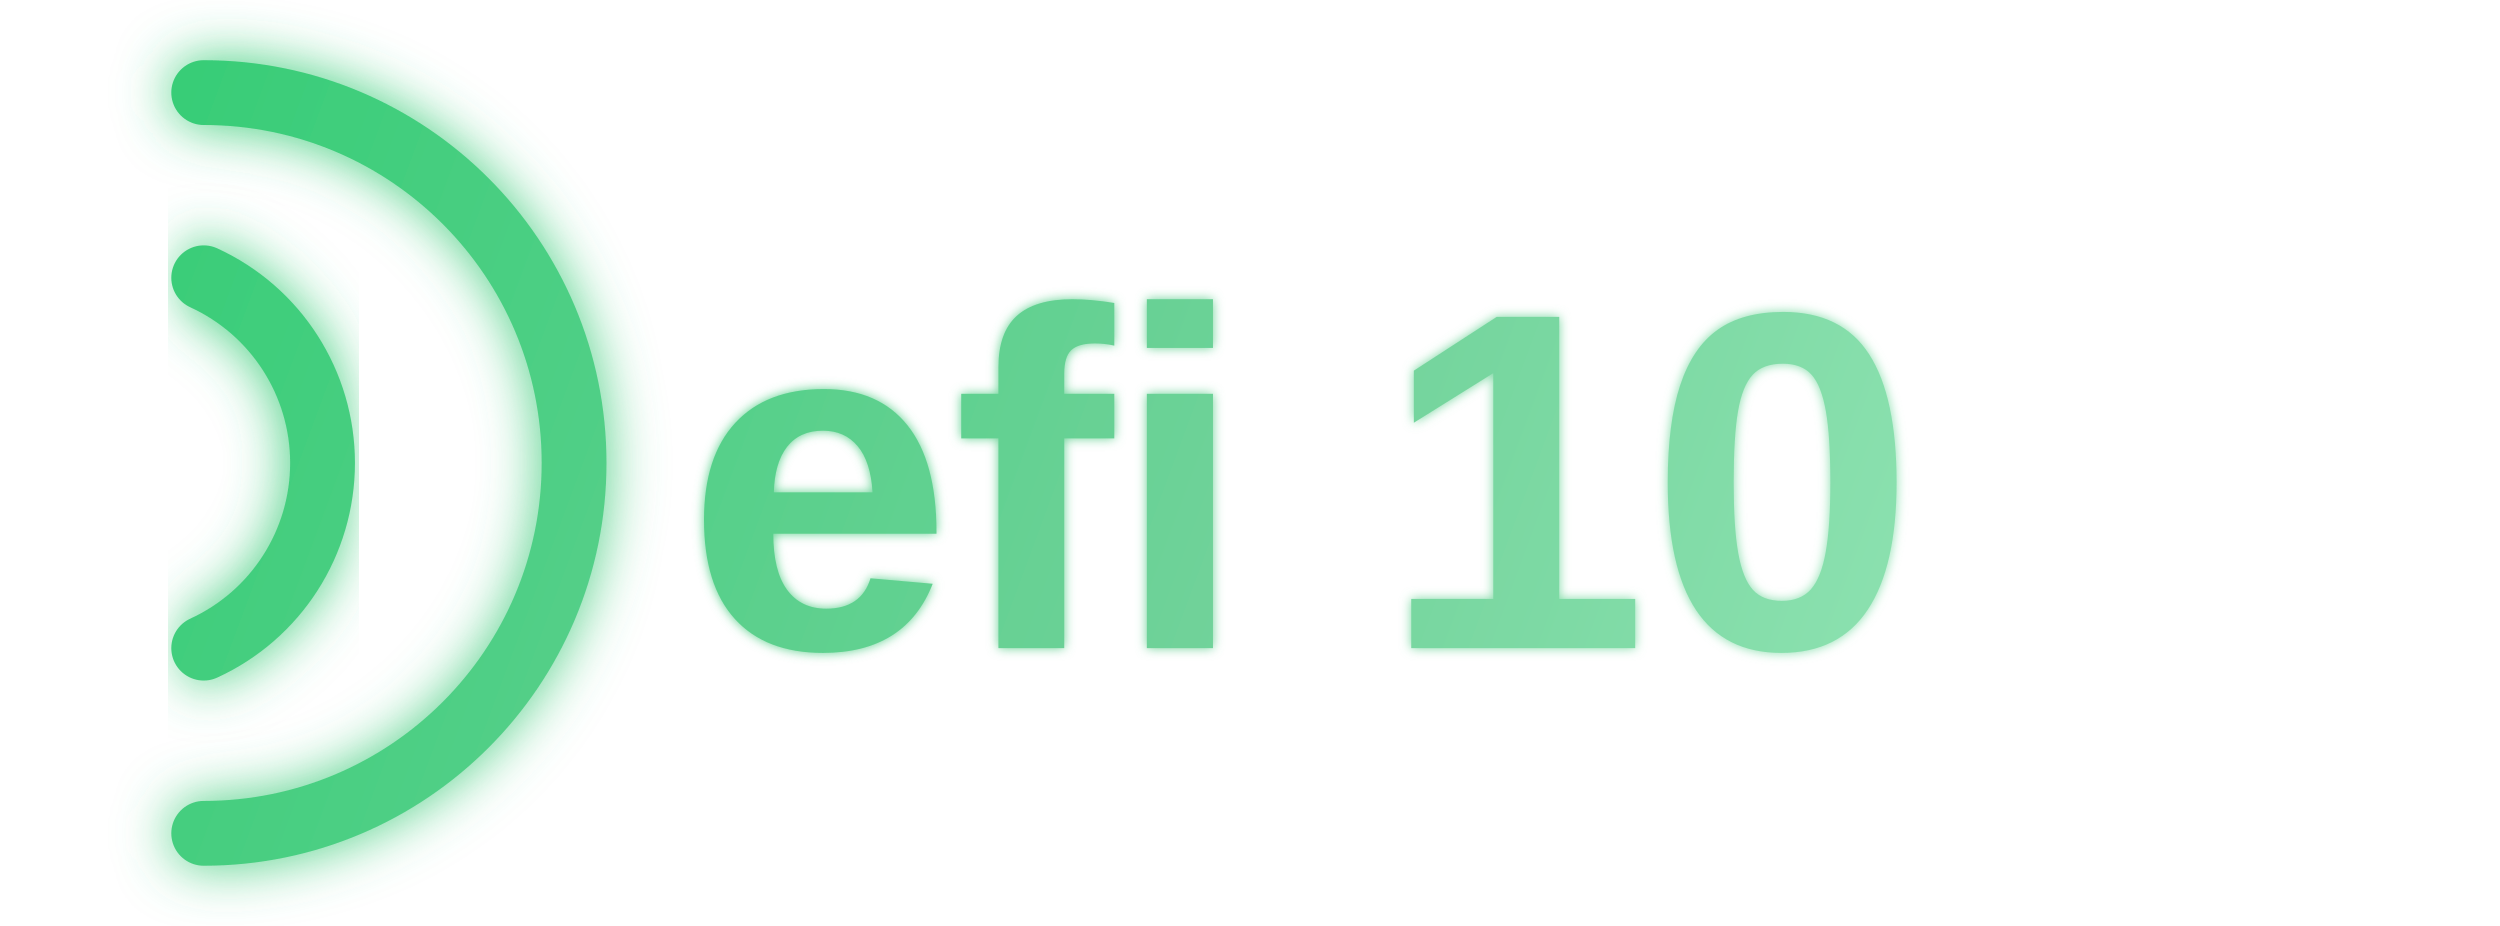
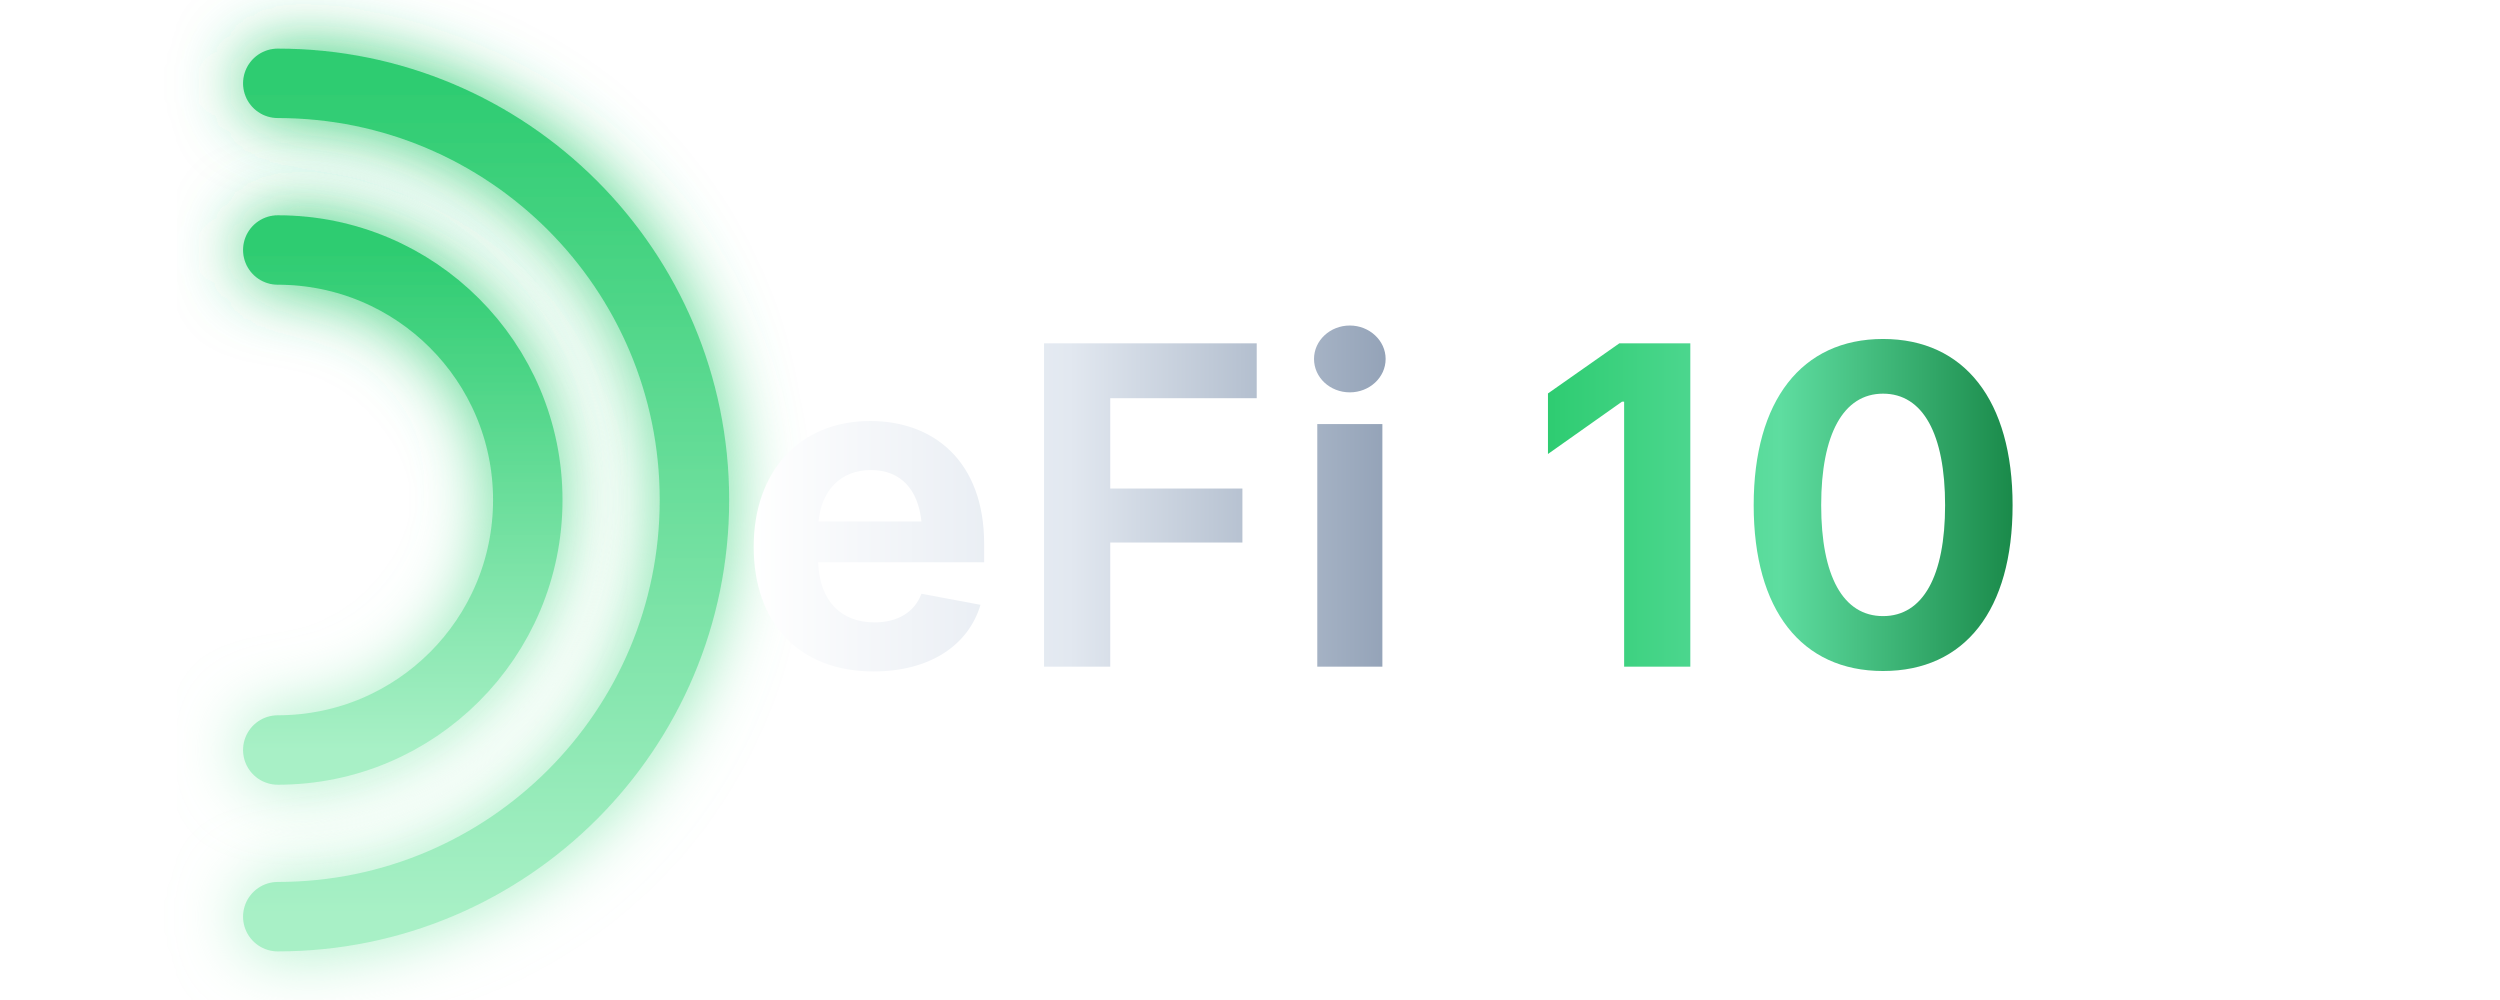
- <svg xmlns="http://www.w3.org/2000/svg" viewBox="0 0 270 100">
+ <svg xmlns="http://www.w3.org/2000/svg" width="180" height="72" viewBox="0 0 180 72" fill="none">
  <defs>
-     <linearGradient id="grad" x1="0" y1="0" x2="270" y2="100" gradientUnits="userSpaceOnUse">
+     <linearGradient id="arcGrad" x1="0%" y1="0%" x2="0%" y2="100%">
      <stop offset="0%" stop-color="#2ecc71" />
-       <stop offset="50%" stop-color="#6fd299" />
      <stop offset="100%" stop-color="#a8f0c6" />
    </linearGradient>
-     <filter id="glow" x="-30%" y="-30%" width="160%" height="160%">
-       <feGaussianBlur stdDeviation="3" result="blur" />
+     <linearGradient id="textGrad" x1="0%" y1="0%" x2="100%" y2="0%">
+       <stop offset="0%" stop-color="#ffffff" />
+       <stop offset="50%" stop-color="#e2e8f0" />
+       <stop offset="100%" stop-color="#94a3b8" />
+     </linearGradient>
+     <linearGradient id="accentGrad" x1="0%" y1="0%" x2="100%" y2="0%">
+       <stop offset="0%" stop-color="#2ecc71" />
+       <stop offset="50%" stop-color="#5edda0" />
+       <stop offset="100%" stop-color="#1a8a4a" />
+     </linearGradient>
+     <filter id="arcGlow" x="-40%" y="-40%" width="180%" height="180%">
+       <feGaussianBlur stdDeviation="2.5" result="blur" />
      <feMerge>
        <feMergeNode in="blur" />
        <feMergeNode in="SourceGraphic" />
      </feMerge>
    </filter>
-     <filter id="glow-text" x="-10%" y="-10%" width="120%" height="120%">
-       <feGaussianBlur stdDeviation="0.6" result="blur" />
+     <filter id="textGlow" x="-10%" y="-10%" width="120%" height="120%">
+       <feGaussianBlur stdDeviation="1.5" result="blur" />
      <feMerge>
        <feMergeNode in="blur" />
        <feMergeNode in="SourceGraphic" />
      </feMerge>
    </filter>
  </defs>
-   <path d="M 22 10 A 40 40 0 0 1 22 90" fill="none" stroke="url(#grad)" stroke-width="7" stroke-linecap="round" filter="url(#glow)" />
-   <path d="M 22 30 A 22 22 0 0 1 22 70" fill="none" stroke="url(#grad)" stroke-width="7" stroke-linecap="round" filter="url(#glow)" />
-   <text x="74" y="70" font-family="'Arial Black', Impact, Arial, sans-serif" font-weight="900" font-size="52" fill="url(#grad)" filter="url(#glow-text)">efi 10</text>
+   <g>
+     <path d="M 20 6 A 30 30 0 0 1 20 66" fill="none" stroke="url(#arcGrad)" stroke-width="5" stroke-linecap="round" filter="url(#arcGlow)" />
+     <path d="M 20 18 A 18 18 0 0 1 20 54" fill="none" stroke="url(#arcGrad)" stroke-width="5" stroke-linecap="round" filter="url(#arcGlow)" />
+   </g>
+   <text x="53" y="48" font-family="system-ui, -apple-system, 'Segoe UI', sans-serif" font-size="32" font-weight="700" fill="url(#textGrad)" letter-spacing="1">eFi</text>
+   <text x="110" y="48" font-family="system-ui, -apple-system, 'Segoe UI', sans-serif" font-size="32" font-weight="700" fill="url(#accentGrad)" letter-spacing="1">10</text>
</svg>
